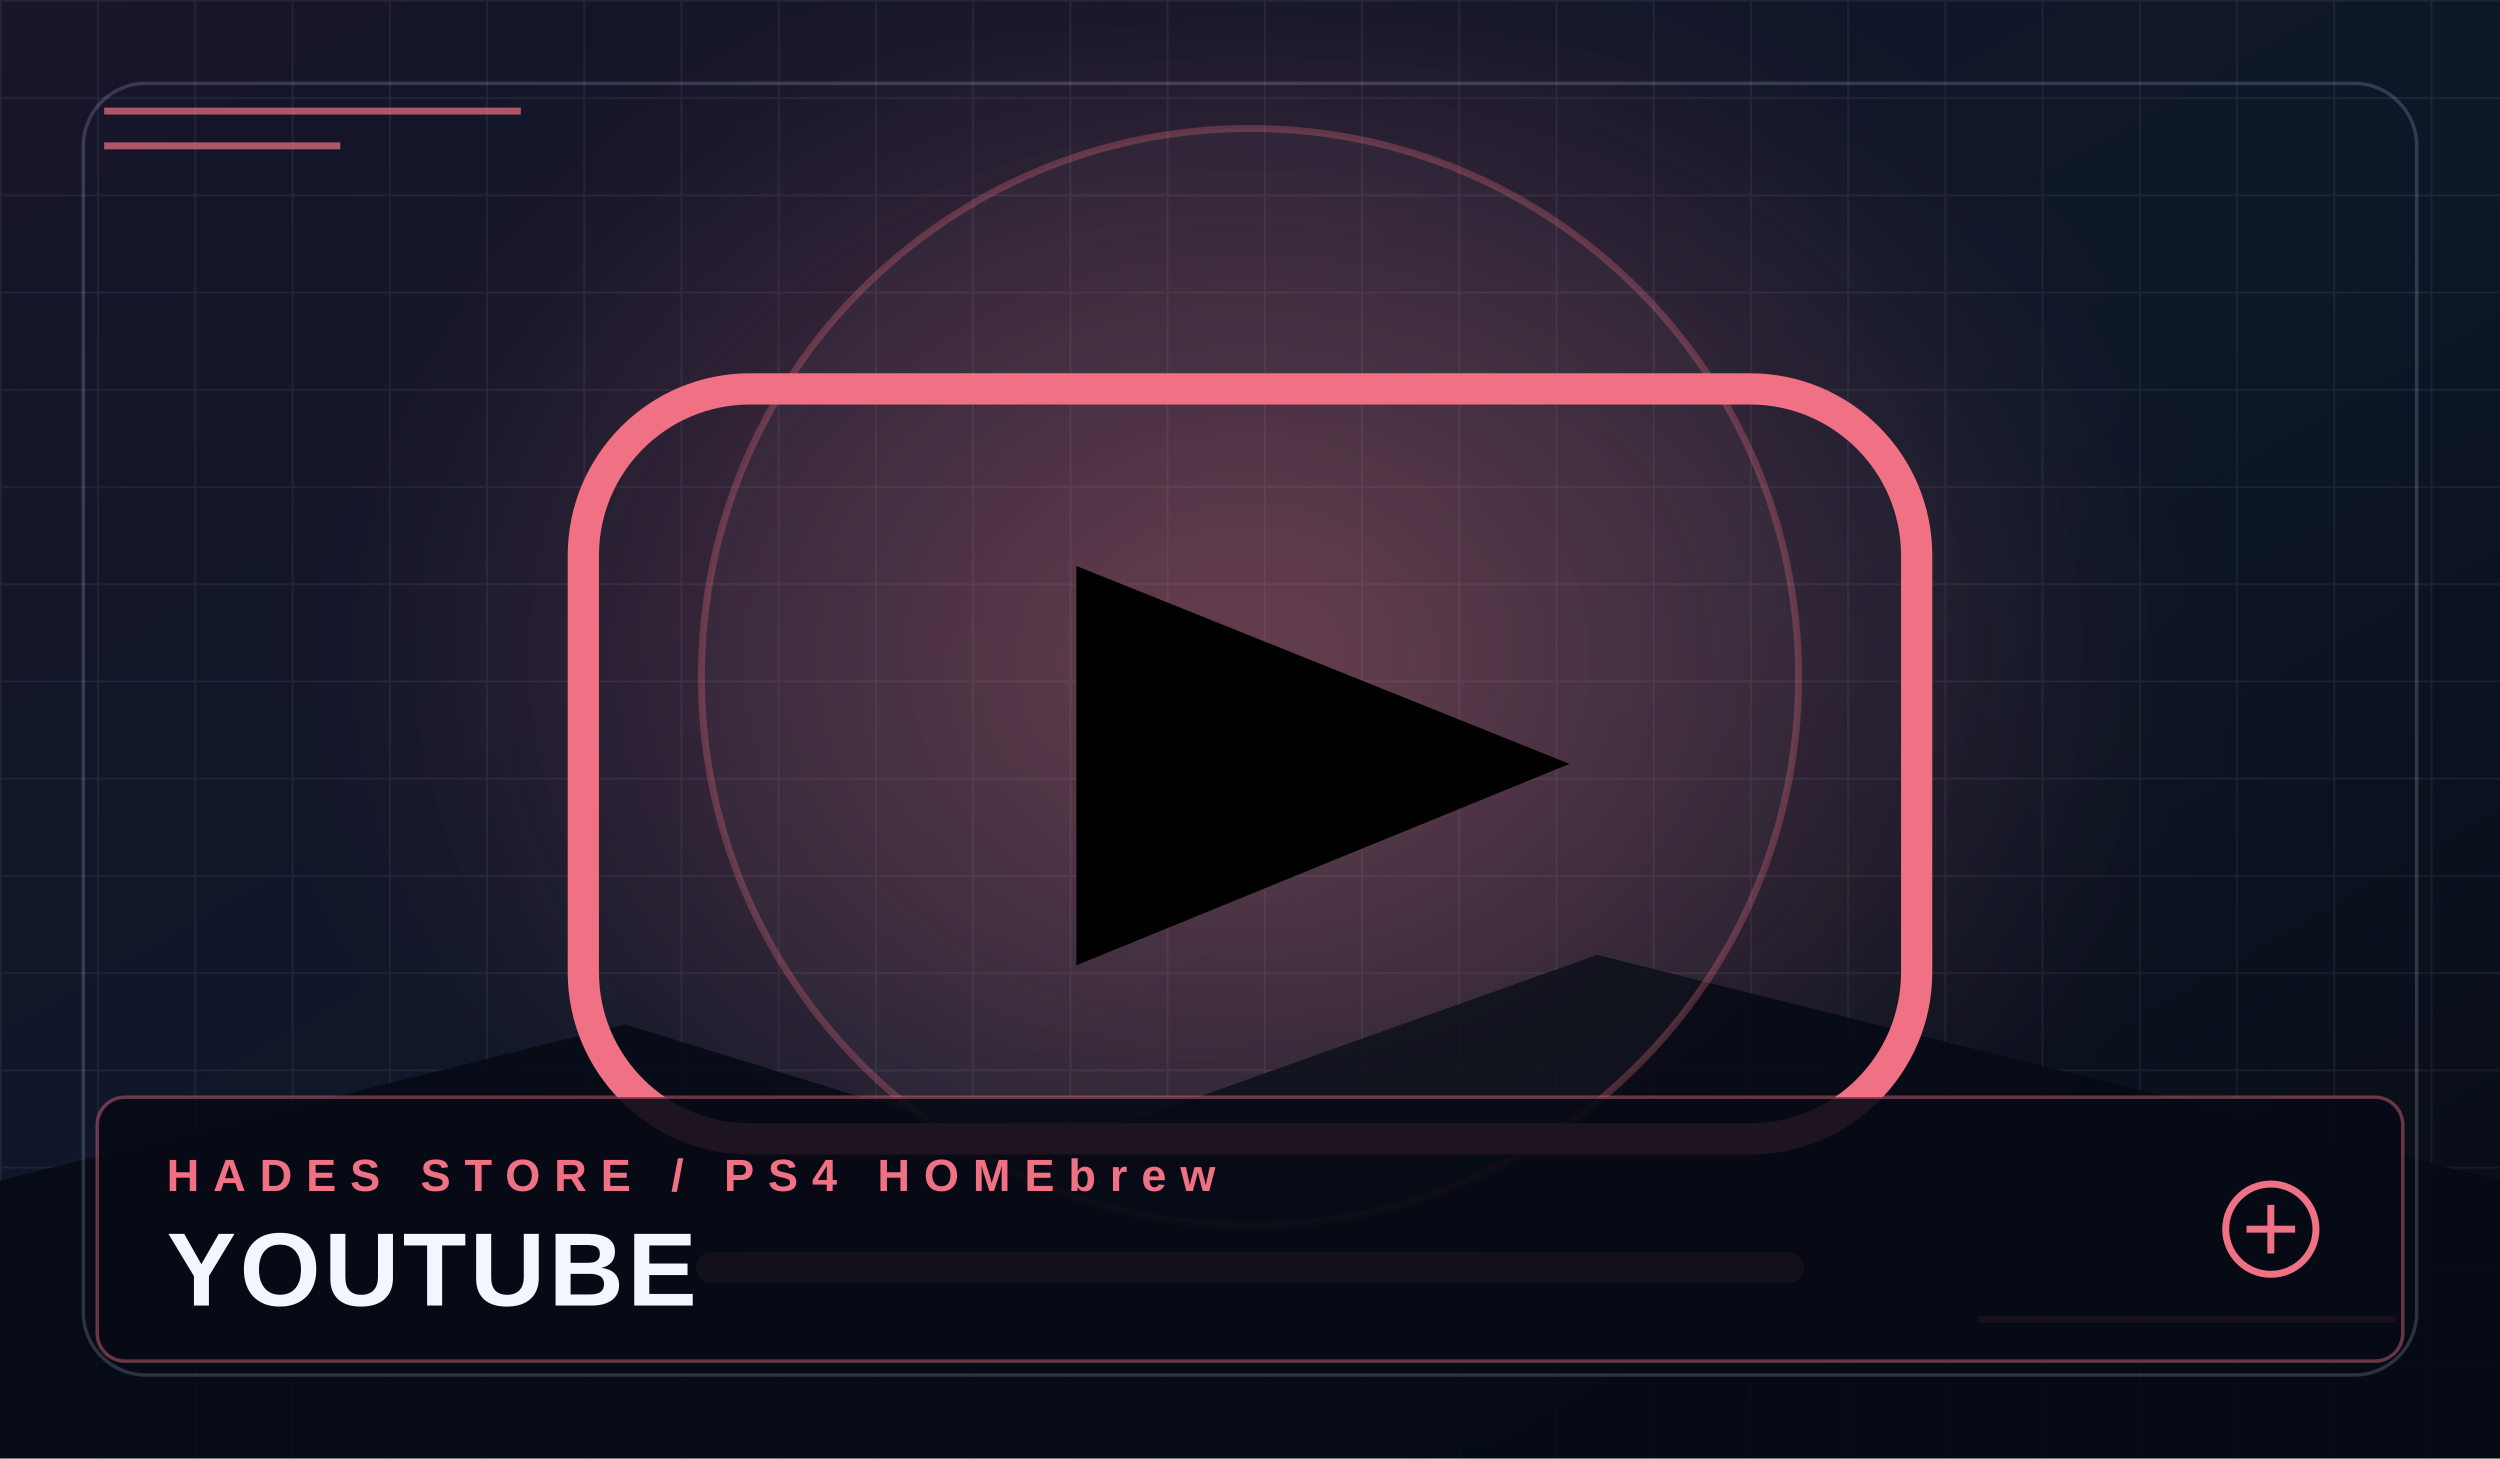
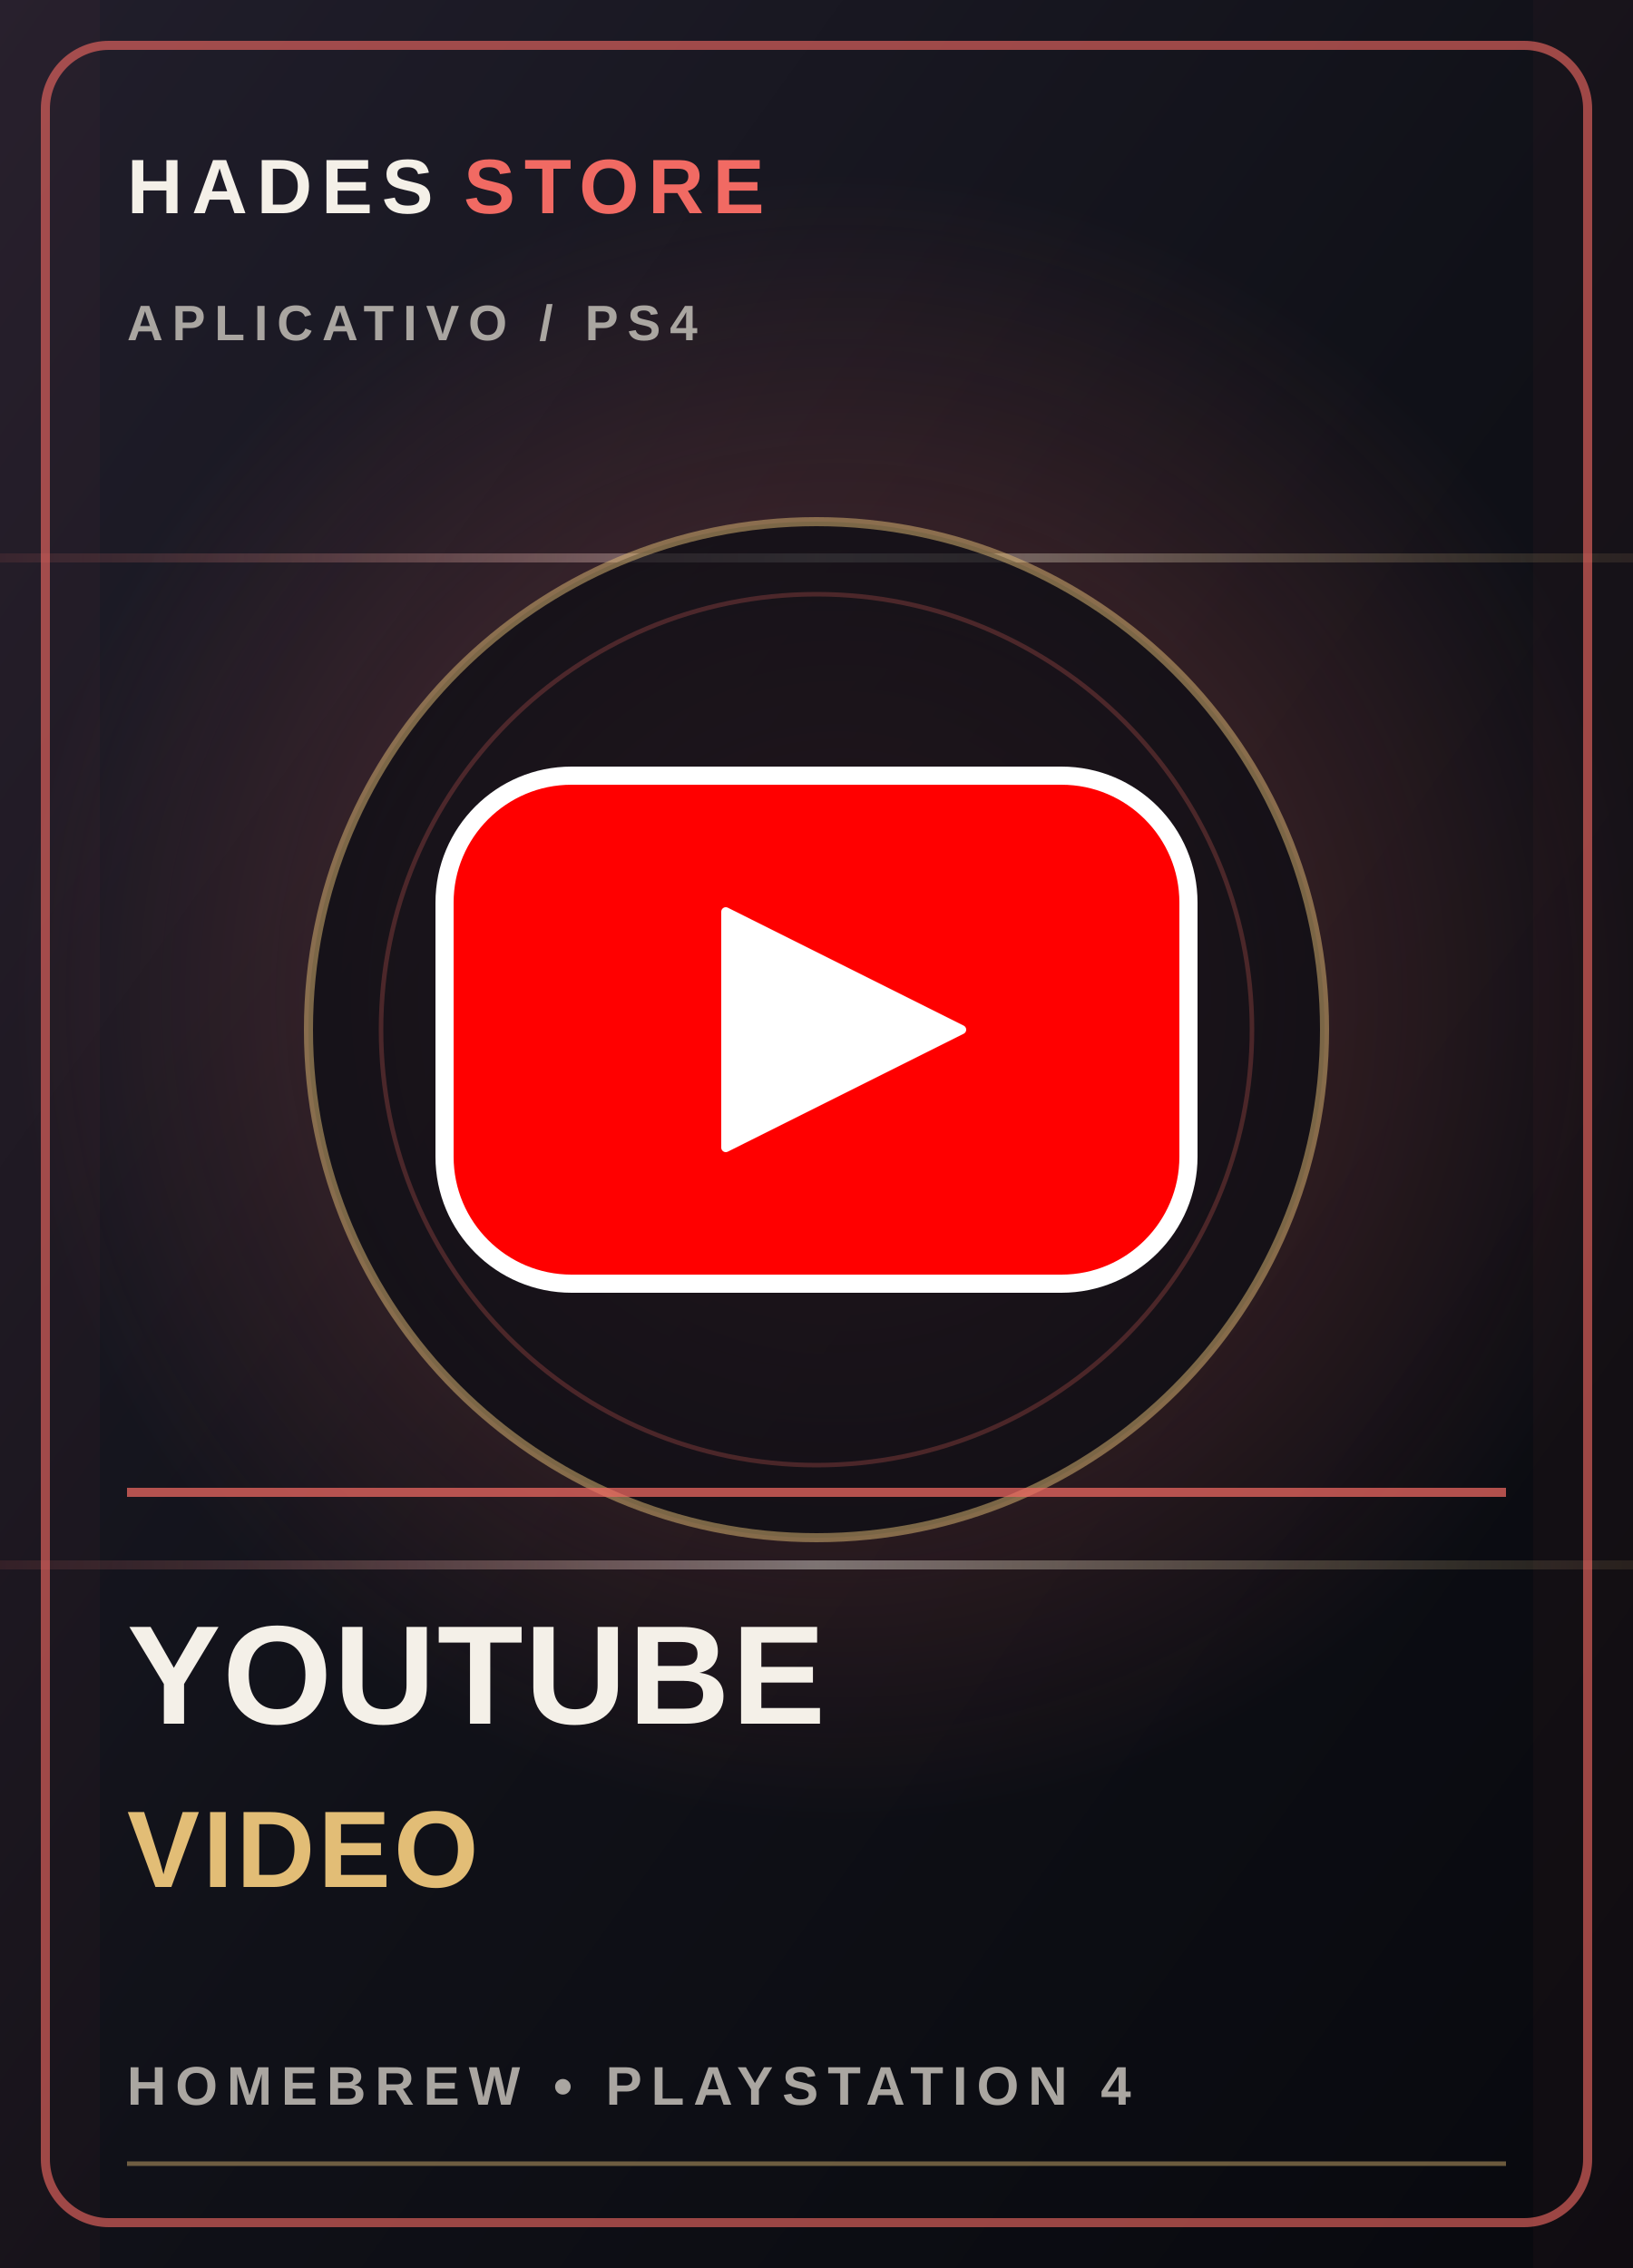
- <svg xmlns="http://www.w3.org/2000/svg" viewBox="0 0 720 420" role="img" aria-label="Capa YouTube">
+ <svg xmlns="http://www.w3.org/2000/svg" viewBox="0 0 360 500" role="img" aria-labelledby="title desc">
  <defs>
-     <linearGradient id="bg" x2="1" y2="1">
-       <stop stop-color="#17152a" />
-       <stop offset=".55" stop-color="#0d1728" />
-       <stop offset="1" stop-color="#080b13" />
+     <linearGradient id="bg-cover-6" x1="0" y1="0" x2="1" y2="1">
+       <stop stop-color="#211e2b" />
+       <stop offset=".52" stop-color="#101118" />
+       <stop offset="1" stop-color="#08090e" />
    </linearGradient>
-     <radialGradient id="glow">
-       <stop stop-color="#f07183" stop-opacity=".4" />
-       <stop offset="1" stop-color="#f07183" stop-opacity="0" />
+     <radialGradient id="glow-cover-6">
+       <stop stop-color="#f16a63" stop-opacity=".34" />
+       <stop offset="1" stop-color="#f16a63" stop-opacity="0" />
    </radialGradient>
-     <pattern id="grid" width="28" height="28" patternUnits="userSpaceOnUse">
-       <path d="M28 0H0v28" fill="none" stroke="#d9e7ff" stroke-opacity=".07" />
-     </pattern>
-     <filter id="blur">
-       <feGaussianBlur stdDeviation="22" />
-     </filter>
+     <linearGradient id="foil-cover-6" x1="0" y1="0" x2="1" y2="0">
+       <stop stop-color="#f16a63" stop-opacity=".1" />
+       <stop offset=".5" stop-color="#f4f0e8" stop-opacity=".42" />
+       <stop offset="1" stop-color="#e2bd76" stop-opacity=".1" />
+     </linearGradient>
  </defs>
-   <rect width="720" height="420" fill="url(#bg)" />
-   <rect width="720" height="420" fill="url(#grid)" />
-   <ellipse cx="360" cy="190" rx="260" ry="210" fill="url(#glow)" filter="url(#blur)" />
-   <path d="M0 340 180 295 300 332 460 275 720 340v80H0z" fill="#050914" opacity=".85" />
-   <circle cx="360" cy="195" r="158" fill="#fff" fill-opacity=".025" stroke="#f07183" stroke-opacity=".28" stroke-width="2" />
-   <g fill="none" stroke="#f07183" stroke-width="9" stroke-linecap="round" stroke-linejoin="round">
-     <rect x="168" y="112" width="384" height="216" rx="48" />
-     <path d="m310 163 142 57-142 58z" fill="currentColor" stroke="none" />
-     <path d="M205 365h310" opacity=".55" />
+   <rect width="360" height="500" fill="url(#bg-cover-6)" />
+   <circle cx="185" cy="220" r="183" fill="url(#glow-cover-6)" />
+   <path d="M0 123h360M0 345h360" stroke="url(#foil-cover-6)" stroke-width="2" />
+   <path d="M0 0h22v500H0zm338 0h22v500h-22z" fill="#f16a63" opacity=".035" />
+   <rect x="10" y="10" width="340" height="480" rx="14" fill="none" stroke="#f16a63" stroke-opacity=".62" stroke-width="2" />
+   <text x="28" y="47" fill="#f4f0e8" font-family="Arial,sans-serif" font-size="17" font-weight="800" letter-spacing="2">HADES <tspan fill="#f16a63">STORE</tspan>
+   </text>
+   <text x="28" y="75" fill="#aaa6a1" font-family="Arial,sans-serif" font-size="11" font-weight="700" letter-spacing="2">APLICATIVO  /  PS4</text>
+   <circle cx="180" cy="227" r="112" fill="#0c0d14" fill-opacity=".72" stroke="#e2bd76" stroke-opacity=".5" stroke-width="2" />
+   <circle cx="180" cy="227" r="96" fill="none" stroke="#f16a63" stroke-opacity=".24" stroke-width="1" />
+   <g color="#f16a63">
+     <g transform="translate(180, 227)">
+       <rect x="-82" y="-56" width="164" height="112" rx="28" fill="#ff0000" stroke="#ffffff" stroke-width="4" />
+       <polygon points="-20,-26 32,0 -20,26" fill="#ffffff" stroke="#ffffff" stroke-width="2" stroke-linejoin="round" />
+     </g>
  </g>
-   <path d="M30 32h120m-120 10h68M570 380h120" stroke="#f07183" stroke-opacity=".7" stroke-width="2" />
-   <rect x="24" y="24" width="672" height="372" rx="18" fill="none" stroke="#d8e7ff" stroke-opacity=".18" />
-   <rect x="28" y="316" width="664" height="76" rx="8" fill="#070b16" fill-opacity=".9" stroke="#f07183" stroke-opacity=".42" />
-   <text x="48" y="343" fill="#f07183" font-family="Arial,sans-serif" font-size="13" font-weight="700" letter-spacing="4">HADES STORE  /  PS4 HOMEbrew</text>
-   <text x="48" y="376" fill="#f4f6ff" font-family="Arial,sans-serif" font-size="30" font-weight="800" letter-spacing="1">YOUTUBE</text>
-   <circle cx="654" cy="354" r="13" fill="none" stroke="#f07183" stroke-width="2" />
-   <path d="M647 354h14m-7-7v14" stroke="#f07183" stroke-width="2" />
+   <path d="M28 329h304" stroke="#f16a63" stroke-opacity=".72" stroke-width="2" />
+   <text x="28" y="380" fill="#f4f0e8" font-family="Arial,sans-serif" font-size="31" font-weight="900" letter-spacing=".4">YOUTUBE</text>
+   <text x="28" y="416" fill="#e2bd76" font-family="Arial,sans-serif" font-size="24" font-weight="800" letter-spacing=".7">VIDEO</text>
+   <text x="28" y="464" fill="#aaa6a1" font-family="Arial,sans-serif" font-size="12" font-weight="700" letter-spacing="2">HOMEBREW  •  PLAYSTATION 4</text>
+   <path d="M28 477h304" stroke="#e2bd76" stroke-opacity=".45" />
</svg>
